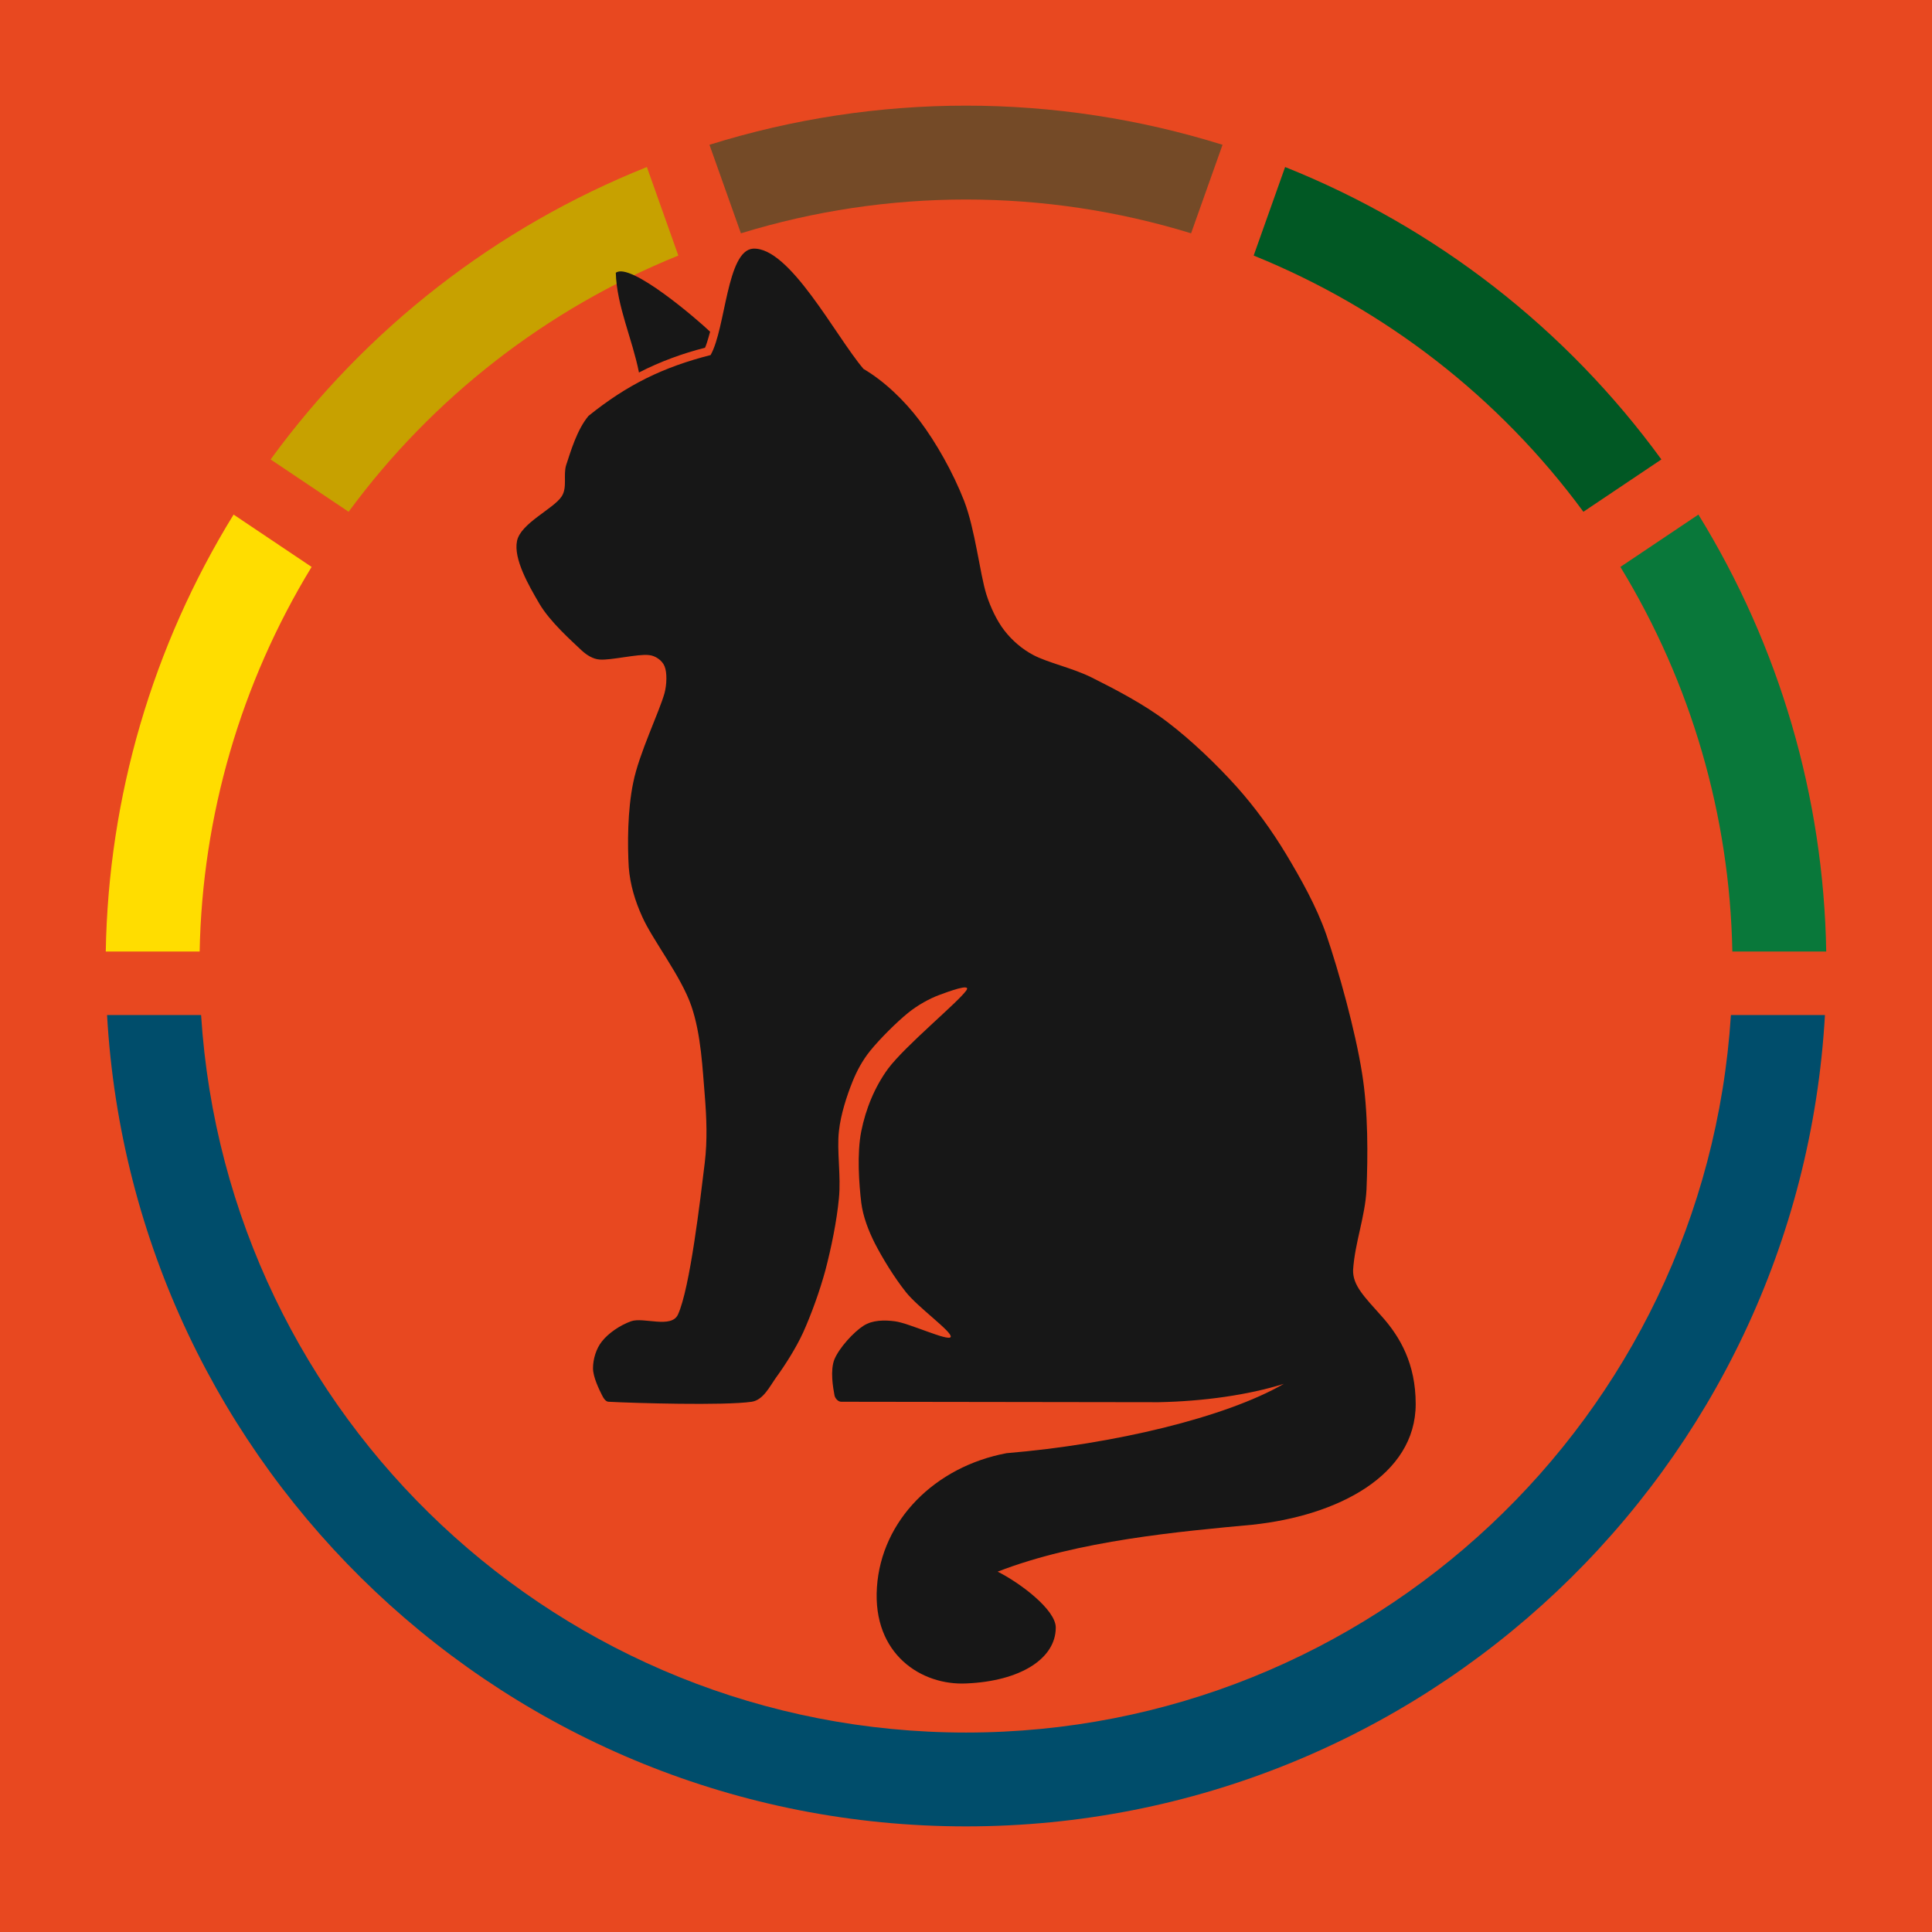
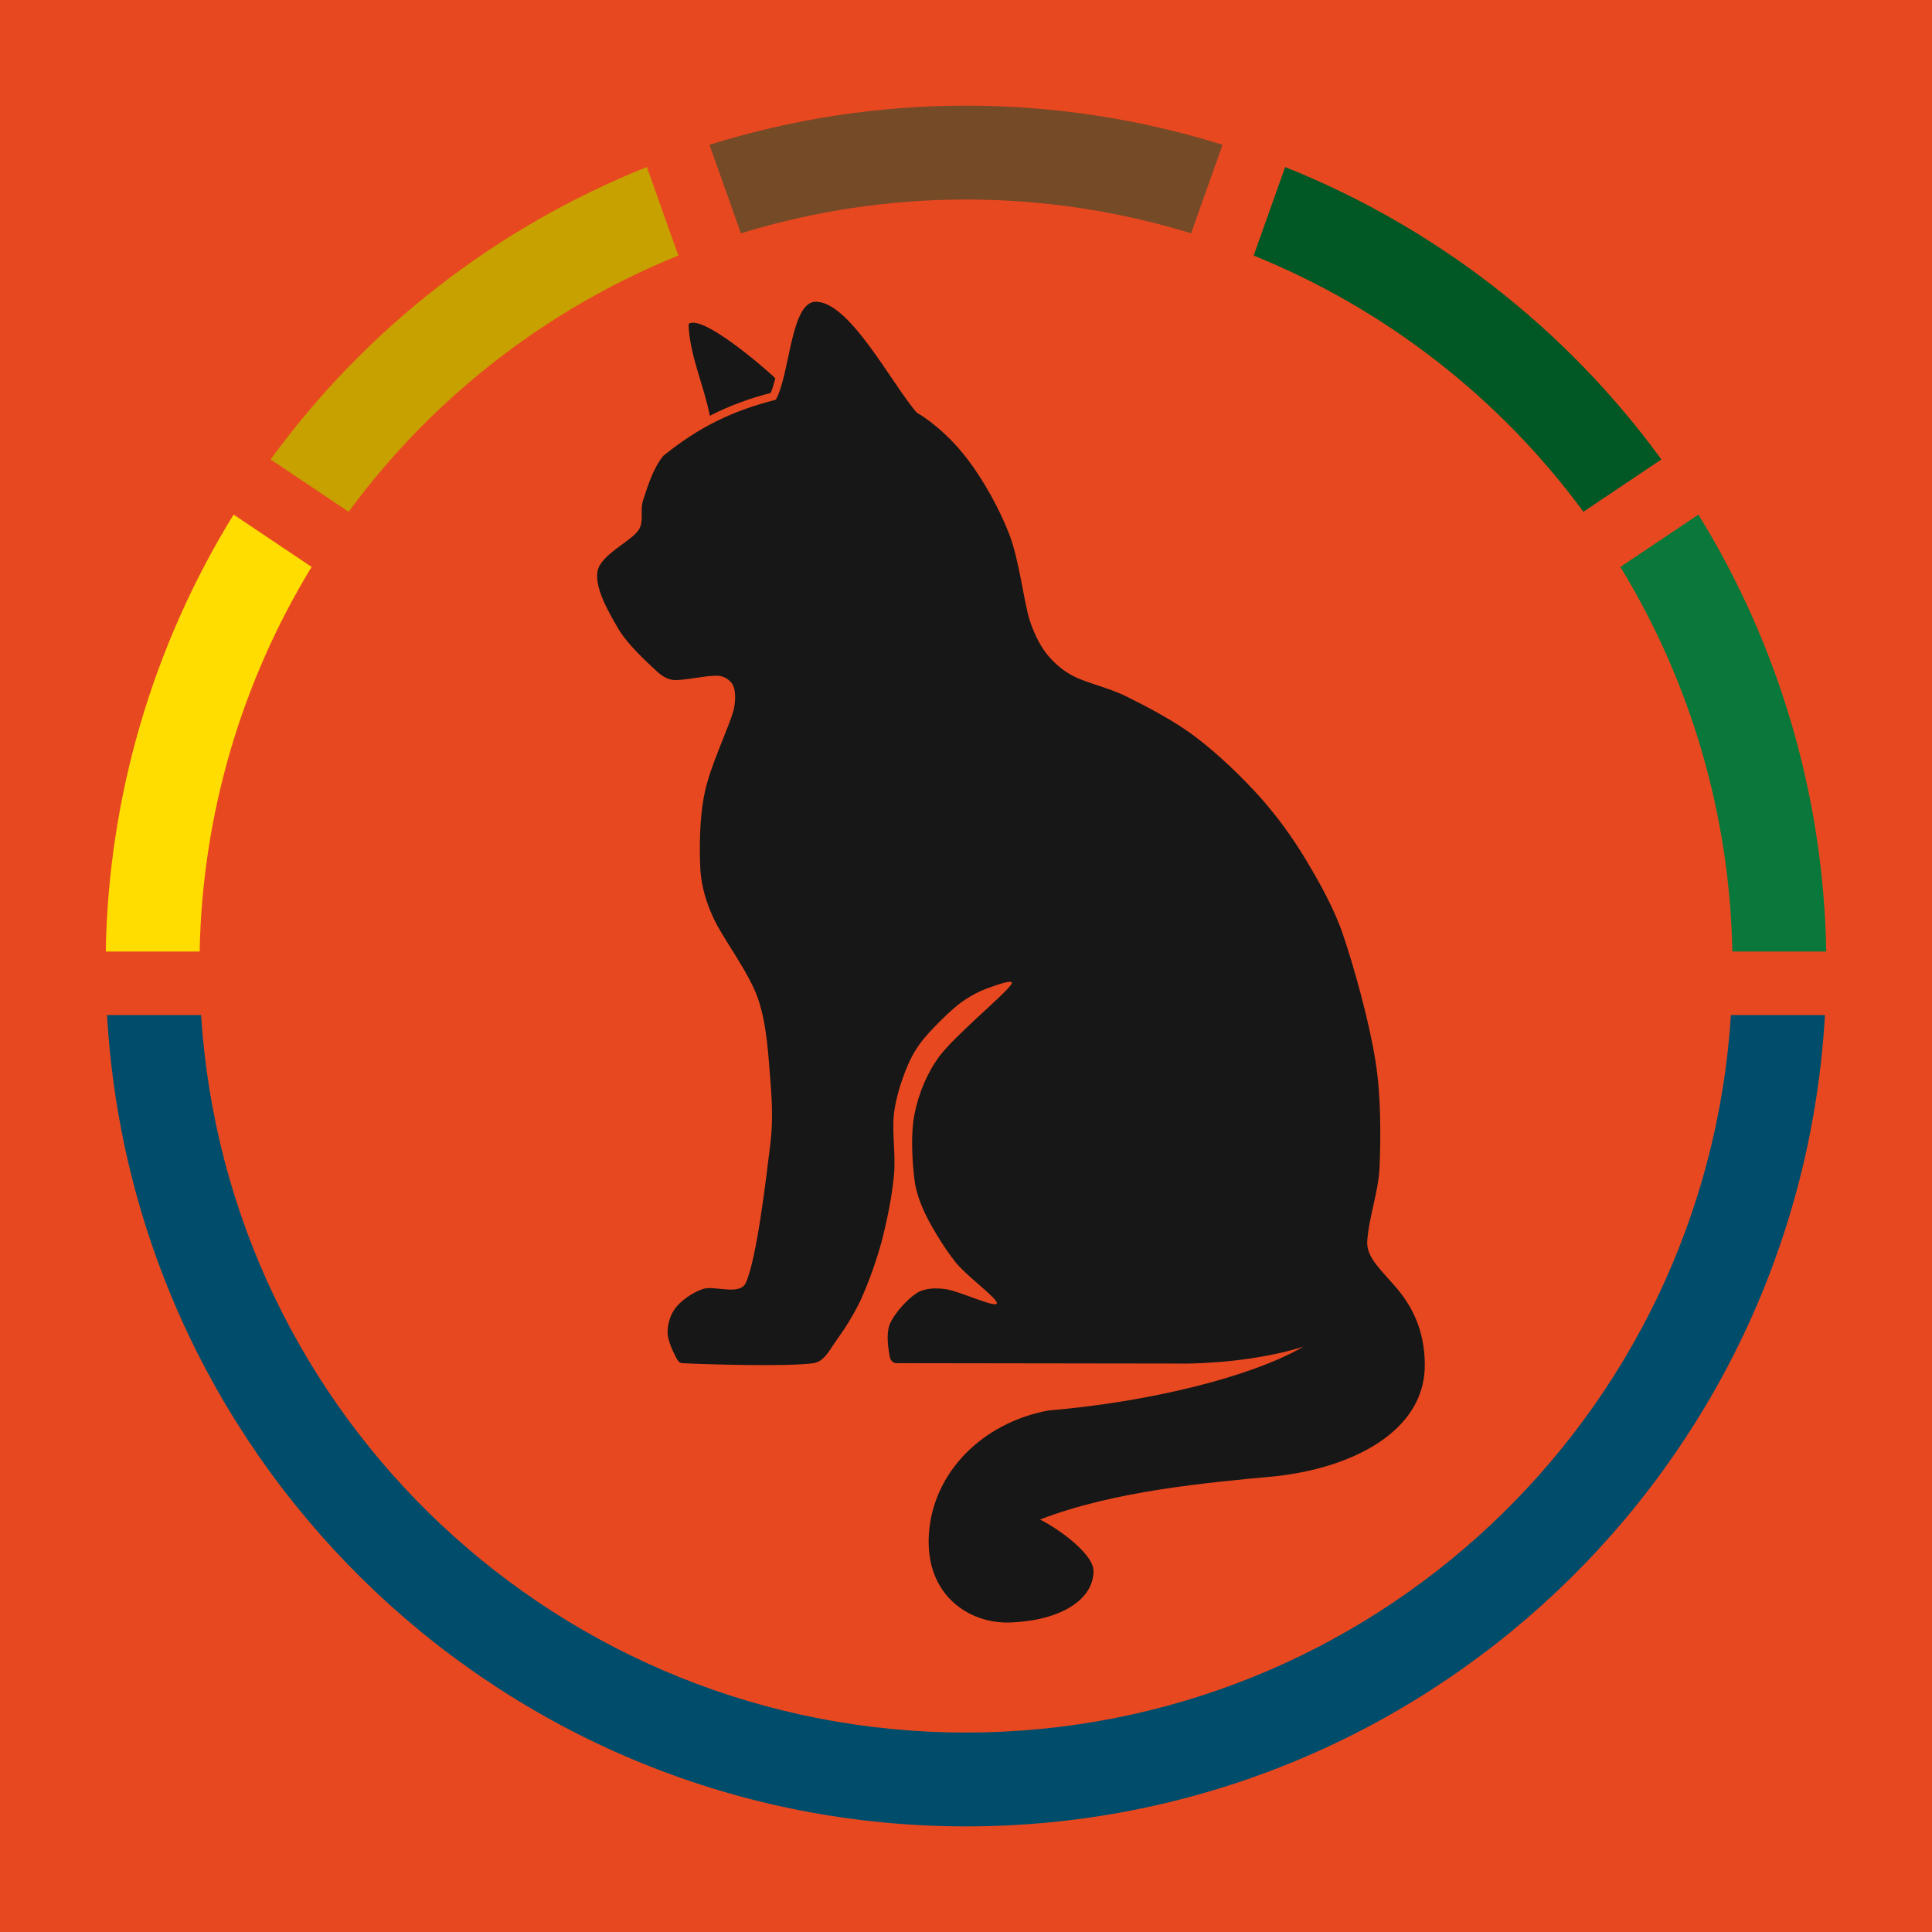
<svg xmlns="http://www.w3.org/2000/svg" viewBox="0 0 1024 1024">
  <rect width="1024" height="1024" fill="#E84820" />
  <g transform="translate(512 512) scale(1.0) translate(-512 -512)">
    <g id="ring">
      <path d="M56.06,504.34A456.00,456.00 0 0 1 123.81,272.74L165.16,300.48A406.25,406.25 0 0 0 105.82,504.34Z" fill="#FFDD00" />
      <path d="M143.43,243.51A456.00,456.00 0 0 1 342.86,88.53L359.53,135.45A406.25,406.25 0 0 0 184.77,271.25Z" fill="#C7A100" />
      <path d="M376.03,76.74A456.00,456.00 0 0 1 647.97,76.74L631.30,123.66A406.25,406.25 0 0 0 392.70,123.66Z" fill="#744A27" />
      <path d="M681.14,88.53A456.00,456.00 0 0 1 880.57,243.51L839.23,271.25A406.25,406.25 0 0 0 664.47,135.45Z" fill="#015824" />
      <path d="M900.19,272.74A456.00,456.00 0 0 1 967.94,504.34L918.18,504.34A406.25,406.25 0 0 0 858.84,300.48Z" fill="#09783A" />
      <path d="M967.26,537.99A456.00,456.00 0 0 1 56.74,537.99L106.58,537.99A406.25,406.25 0 0 0 917.42,537.99Z" fill="#004D6B" />
    </g>
  </g>
-   <path transform="translate(-760.4 -853.1) scale(2.3698)" d="M509,673.5C508.3,673.5 507.6,672.7 507.5,672.0C507.2,670.4 506.5,666.5 507.5,664.0C508.6,661.4 511.8,657.9 514.0,656.5C516.0,655.2 518.7,655.2 521.0,655.5C524.2,655.9 533.1,660.1 533.5,659.0C533.9,657.9 526.3,652.5 523.5,649.0C520.8,645.6 518.2,641.3 516.5,638.0C515.1,635.2 513.9,632.1 513.5,629.0C513.0,624.8 512.5,618.0 513.5,613.0C514.5,608.0 516.5,603.1 519.5,599.0C523.4,593.8 535.1,584.2 537.0,581.5C538.2,579.8 532.9,581.8 531.0,582.5C528.8,583.3 526.1,584.8 524.0,586.5C521.4,588.6 517.6,592.4 515.5,595.0C513.8,597.1 512.5,599.5 511.5,602.0C510.3,605.0 508.9,609.2 508.5,613.0C508.0,617.3 509.0,623.0 508.5,628.0C508.0,633.2 506.8,639.0 505.5,644.0C504.2,648.8 502.3,654.0 500.5,658.0C498.9,661.5 496.4,665.4 494.5,668.0C493.0,670.1 491.6,673.1 489.0,673.5C482.8,674.4 462.6,673.8 457.0,673.5C456.3,673.5 455.8,672.6 455.5,672.0C454.9,670.8 453.5,668.0 453.5,666.0C453.5,664.0 454.2,661.6 455.5,660.0C456.9,658.2 459.5,656.4 462.0,655.5C464.8,654.5 471.0,657.2 472.5,654.0C475.2,648.1 477.5,628.2 478.5,620.0C479.1,615.0 478.9,610.0 478.5,605.0C478.0,599.2 477.7,591.4 475.5,585.0C473.2,578.3 466.8,570.2 464.5,565.0C462.9,561.5 461.8,557.8 461.5,554.0C461.2,549.0 461.2,541.2 462.5,535.0C463.8,528.5 468.3,519.3 469.5,515.0C470.0,513.1 470.1,510.4 469.5,509.0C469.0,507.7 467.4,506.6 466.0,506.5C463.6,506.2 457.5,507.7 455.0,507.5C453.5,507.4 452.1,506.5 451.0,505.5C448.8,503.4 443.9,499.1 441.5,495.0C439.1,490.9 435.7,485.0 436.5,481.0C437.3,477.0 444.7,473.8 446.5,471.0C447.8,469.0 446.8,466.2 447.5,464.0C448.5,461.0 449.9,456.1 452.5,453.0C461.20,446.00 469.20,442.10 479.80,439.40C483.20,433.40 483.40,416.00 489.30,415.60C497.50,415.20 507.70,435.10 514.00,442.50C518.6,445.2 523.1,449.5 526.5,454.0C530.2,458.9 534.0,465.6 536.5,472.0C539.0,478.5 540.0,488.2 541.5,493.0C542.4,495.8 543.8,498.8 545.5,501.0C547.2,503.2 549.5,505.2 552.0,506.5C555.2,508.2 560.8,509.4 565.0,511.5C570.0,514.0 576.8,517.5 582.0,521.5C587.4,525.6 593.1,531.1 597.5,536.0C601.6,540.6 605.3,545.7 608.5,551.0C611.8,556.5 615.3,562.7 617.5,569.0C620.3,577.2 624.0,590.5 625.5,600.0C626.9,608.6 626.8,618.7 626.5,626.0C626.2,632.1 623.9,637.9 623.5,644.0C623.4,647.5 626,650 630,654.5C634,659 637.5,665 637.5,674C637.5,690 620,699 601,701C585,702.5 562,704.5 544,711.5C549,714 557,720 557,724C557,731 549,736 537,736.5C527,737 516,730 517,715C518,700 530,688 546,685C570,683 595,677 608,669.5C600,672 590,673.4 580,673.6L509,673.5ZM463.78,443.30C468.53,440.85 473.62,439.01 478.55,437.76C478.74,437.42 479.21,436.00 479.69,434.18C476.9,431.5 461.8,418.5 458.6,421.0C458.8,428.4 462.3,435.8 463.78,443.30Z" fill="#171717" fill-rule="nonzero" />
+   <path transform="translate(-635.4 -746.6) scale(2.1813)" d="M509,673.5C508.3,673.5 507.6,672.7 507.5,672.0C507.2,670.4 506.5,666.5 507.5,664.0C508.6,661.4 511.8,657.9 514.0,656.5C516.0,655.2 518.7,655.2 521.0,655.5C524.2,655.9 533.1,660.1 533.5,659.0C533.9,657.9 526.3,652.5 523.5,649.0C520.8,645.6 518.2,641.3 516.5,638.0C515.1,635.2 513.9,632.1 513.5,629.0C513.0,624.8 512.5,618.0 513.5,613.0C514.5,608.0 516.5,603.1 519.5,599.0C523.4,593.8 535.1,584.2 537.0,581.5C538.2,579.8 532.9,581.8 531.0,582.5C528.8,583.3 526.1,584.8 524.0,586.5C521.4,588.6 517.6,592.4 515.5,595.0C513.8,597.1 512.5,599.5 511.5,602.0C510.3,605.0 508.9,609.2 508.5,613.0C508.0,617.3 509.0,623.0 508.5,628.0C508.0,633.2 506.8,639.0 505.5,644.0C504.2,648.8 502.3,654.0 500.5,658.0C498.9,661.5 496.4,665.4 494.5,668.0C493.0,670.1 491.6,673.1 489.0,673.5C482.8,674.4 462.6,673.8 457.0,673.5C456.3,673.5 455.8,672.6 455.5,672.0C454.9,670.8 453.5,668.0 453.5,666.0C453.5,664.0 454.2,661.6 455.5,660.0C456.9,658.2 459.5,656.4 462.0,655.5C464.8,654.5 471.0,657.2 472.5,654.0C475.2,648.1 477.5,628.2 478.5,620.0C479.1,615.0 478.9,610.0 478.5,605.0C478.0,599.2 477.7,591.4 475.5,585.0C473.2,578.3 466.8,570.2 464.5,565.0C462.9,561.5 461.8,557.8 461.5,554.0C461.2,549.0 461.2,541.2 462.5,535.0C463.8,528.5 468.3,519.3 469.5,515.0C470.0,513.1 470.1,510.4 469.5,509.0C469.0,507.7 467.4,506.6 466.0,506.5C463.6,506.2 457.5,507.7 455.0,507.5C453.5,507.4 452.1,506.5 451.0,505.5C448.8,503.4 443.9,499.1 441.5,495.0C439.1,490.9 435.7,485.0 436.5,481.0C437.3,477.0 444.7,473.8 446.5,471.0C447.8,469.0 446.8,466.2 447.5,464.0C448.5,461.0 449.9,456.1 452.5,453.0C461.20,446.00 469.20,442.10 479.80,439.40C483.20,433.40 483.40,416.00 489.30,415.60C497.50,415.20 507.70,435.10 514.00,442.50C518.6,445.2 523.1,449.5 526.5,454.0C530.2,458.9 534.0,465.6 536.5,472.0C539.0,478.5 540.0,488.2 541.5,493.0C542.4,495.8 543.8,498.8 545.5,501.0C547.2,503.2 549.5,505.2 552.0,506.5C555.2,508.2 560.8,509.4 565.0,511.5C570.0,514.0 576.8,517.5 582.0,521.5C587.4,525.6 593.1,531.1 597.5,536.0C601.6,540.6 605.3,545.7 608.5,551.0C611.8,556.5 615.3,562.7 617.5,569.0C620.3,577.2 624.0,590.5 625.5,600.0C626.9,608.6 626.8,618.7 626.5,626.0C626.2,632.1 623.9,637.9 623.5,644.0C623.4,647.5 626,650 630,654.5C634,659 637.5,665 637.5,674C637.5,690 620,699 601,701C585,702.5 562,704.5 544,711.5C549,714 557,720 557,724C557,731 549,736 537,736.5C527,737 516,730 517,715C518,700 530,688 546,685C570,683 595,677 608,669.5C600,672 590,673.4 580,673.6L509,673.5ZM463.78,443.30C468.53,440.85 473.62,439.01 478.55,437.76C478.74,437.42 479.21,436.00 479.69,434.18C476.9,431.5 461.8,418.5 458.6,421.0C458.8,428.4 462.3,435.8 463.78,443.30Z" fill="#171717" fill-rule="nonzero" />
</svg>
